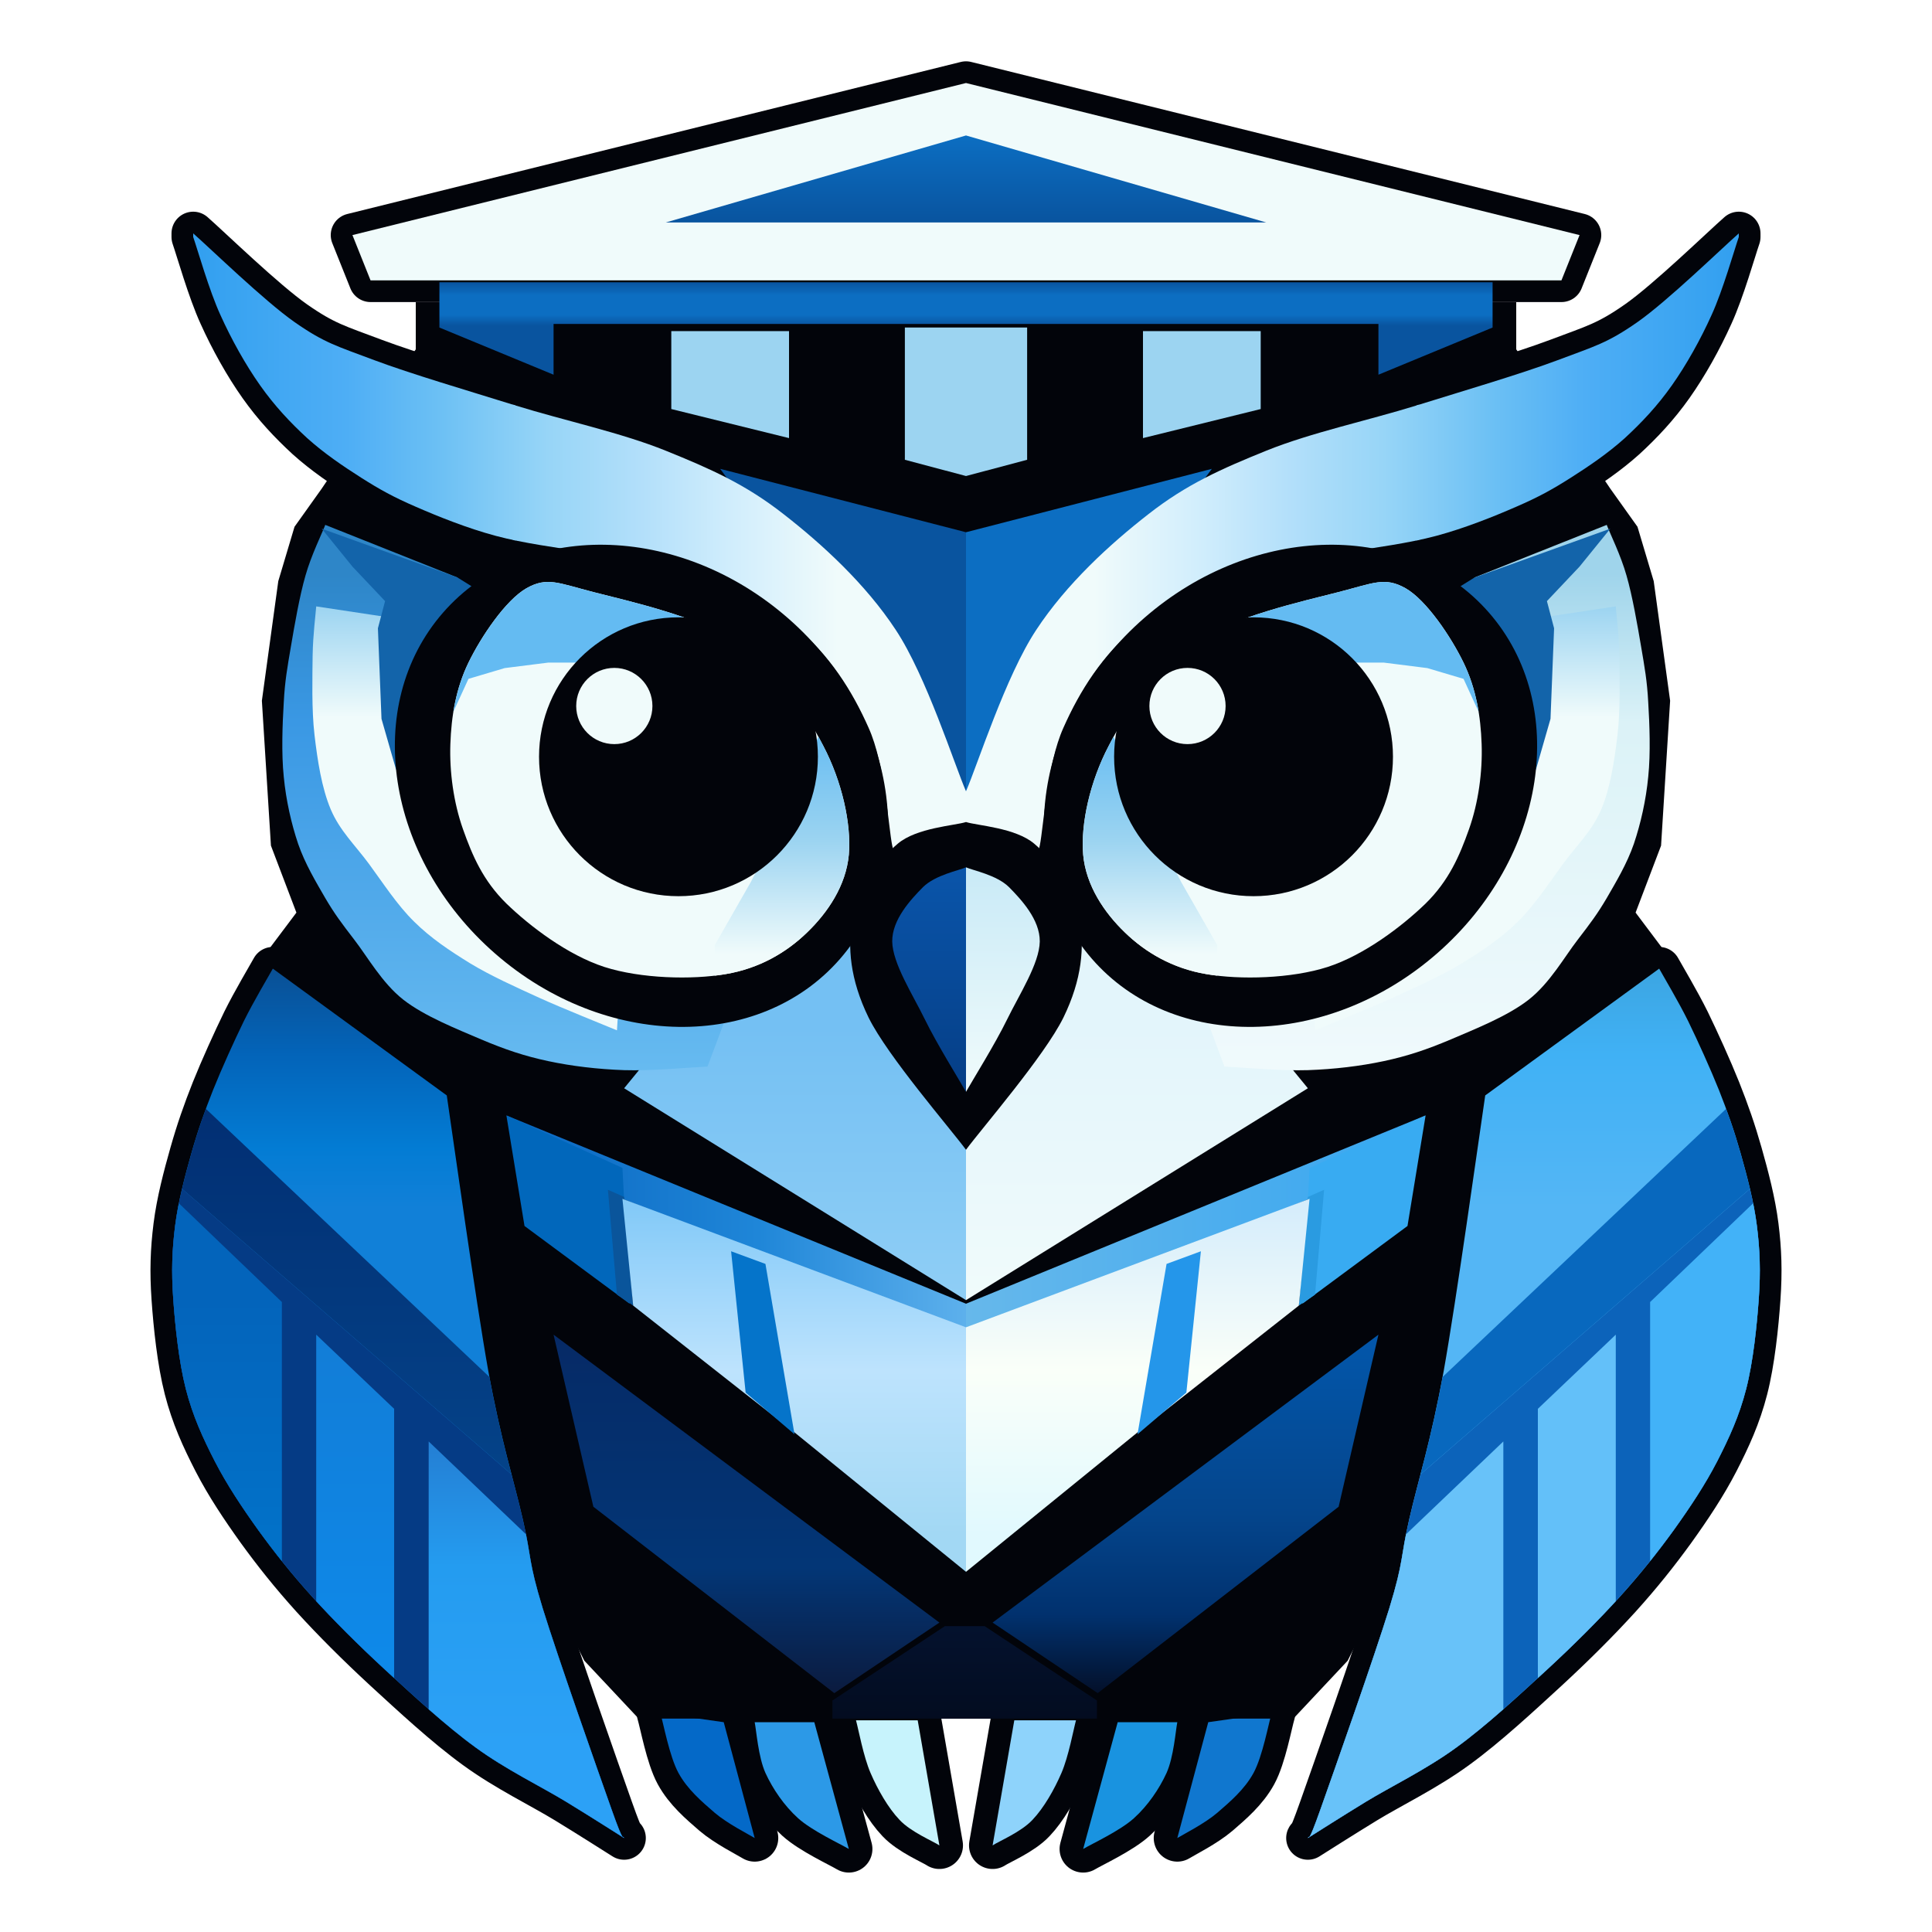
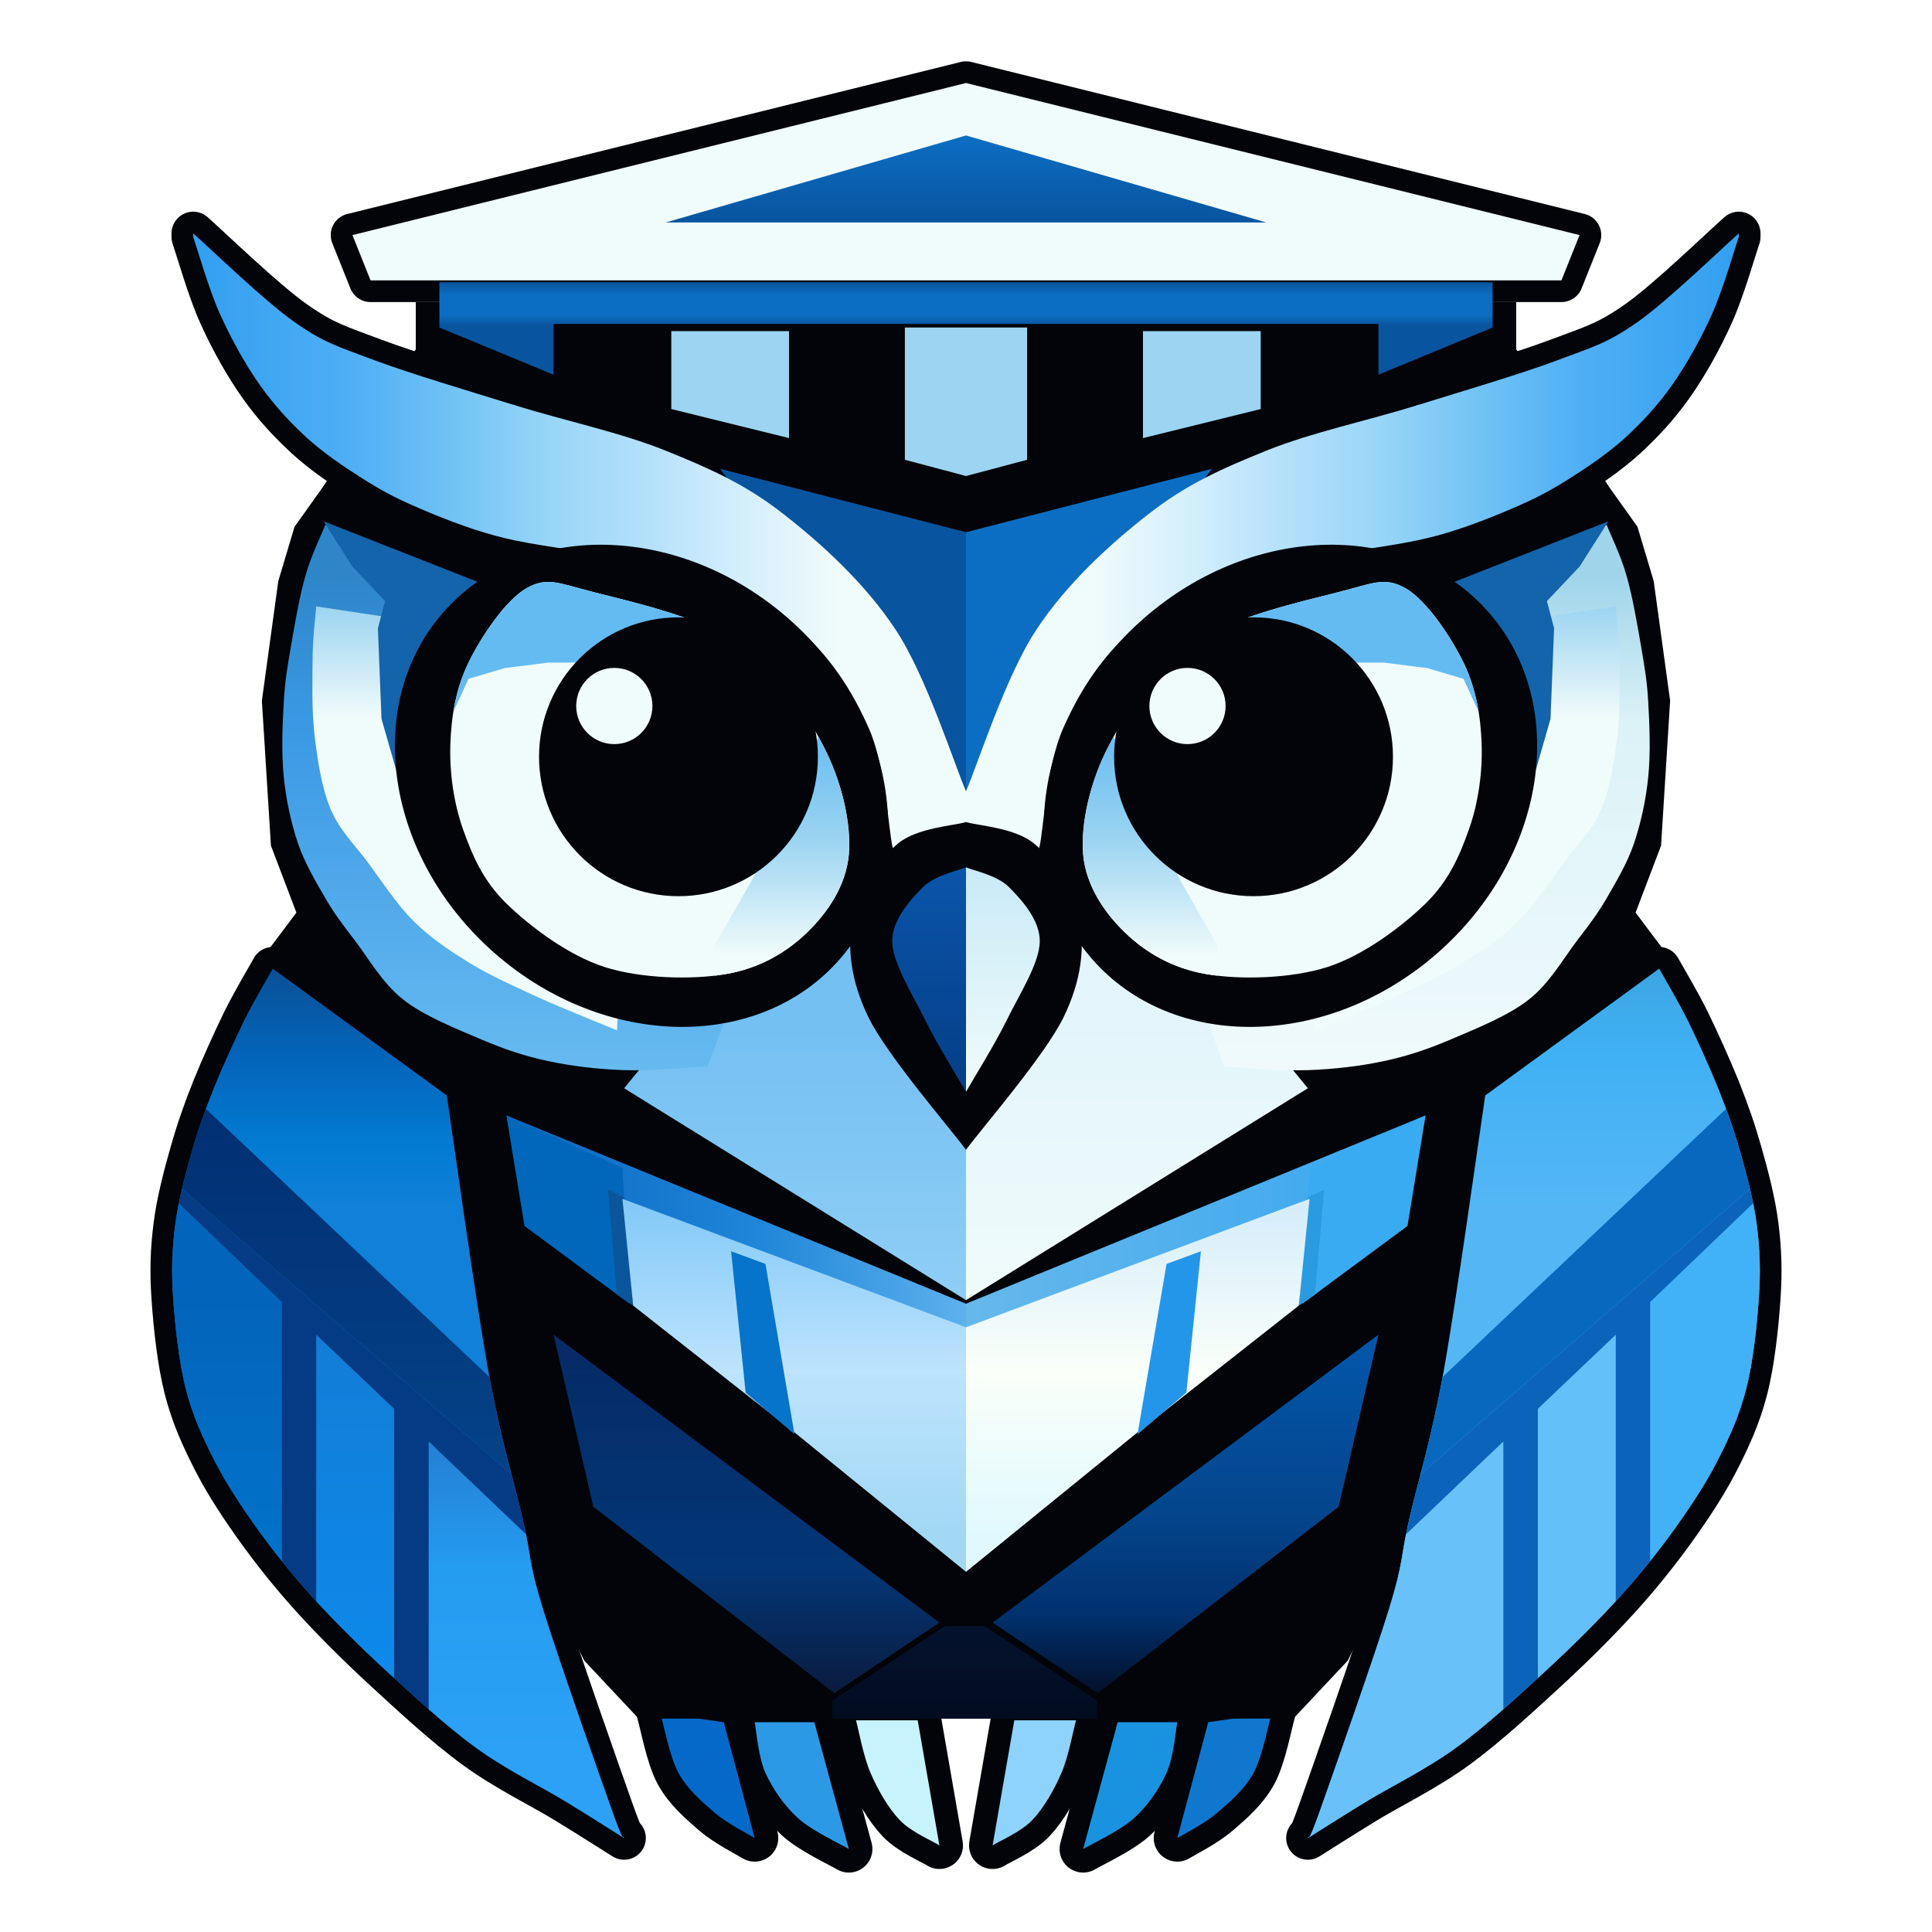
<svg xmlns="http://www.w3.org/2000/svg" viewBox="0 0 1024 1024" role="img" aria-labelledby="agora-owl-title">
  <defs>
    <linearGradient id="g-shield-l" gradientUnits="userSpaceOnUse" x1="21.7" y1="544.2" x2="21.7" y2="688.2">
      <stop offset="0" stop-color="#74C0F3" />
      <stop offset="1" stop-color="#8FCEF5" />
    </linearGradient>
    <linearGradient id="g-shield-r" gradientUnits="userSpaceOnUse" x1="21.7" y1="544.2" x2="21.7" y2="688.2">
      <stop offset="0" stop-color="#E3F5FB" />
      <stop offset="1" stop-color="#F0FBFB" />
    </linearGradient>
    <linearGradient id="g-collar-l" gradientUnits="userSpaceOnUse" x1="268.4" y1="16.2" x2="511.3" y2="16.2">
      <stop offset="0" stop-color="#0A66C0" />
      <stop offset="0.55" stop-color="#1F86D8" />
      <stop offset="1" stop-color="#5DB0EC" />
    </linearGradient>
    <linearGradient id="g-collar-r-r" gradientUnits="userSpaceOnUse" x1="755.6" y1="16.2" x2="512.7" y2="16.2">
      <stop offset="0" stop-color="#38A6F0" />
      <stop offset="1" stop-color="#66B8EB" />
    </linearGradient>
    <linearGradient id="g-bib-l" gradientUnits="userSpaceOnUse" x1="21.7" y1="640.2" x2="21.7" y2="813">
      <stop offset="0" stop-color="#84CAF8" />
      <stop offset="0.5" stop-color="#BDE3FD" />
      <stop offset="1" stop-color="#A2D8F4" />
    </linearGradient>
    <linearGradient id="g-bib-r" gradientUnits="userSpaceOnUse" x1="21.7" y1="640.2" x2="21.7" y2="813">
      <stop offset="0" stop-color="#D6EDFB" />
      <stop offset="0.5" stop-color="#FAFFF9" />
      <stop offset="1" stop-color="#E1F9FE" />
    </linearGradient>
    <linearGradient id="g-navy-l" gradientUnits="userSpaceOnUse" x1="21.7" y1="707.4" x2="21.7" y2="897.4">
      <stop offset="0" stop-color="#062A66" />
      <stop offset="0.65" stop-color="#033676" />
      <stop offset="1" stop-color="#0B1B3F" />
    </linearGradient>
    <linearGradient id="g-navy-r" gradientUnits="userSpaceOnUse" x1="21.7" y1="707.4" x2="21.7" y2="897.4">
      <stop offset="0" stop-color="#0357AB" />
      <stop offset="0.5" stop-color="#04458C" />
      <stop offset="0.78" stop-color="#01316E" />
      <stop offset="1" stop-color="#03102A" />
    </linearGradient>
    <linearGradient id="g-belly" gradientUnits="userSpaceOnUse" x1="21.7" y1="861" x2="21.7" y2="910.9">
      <stop offset="0" stop-color="#04122E" />
      <stop offset="1" stop-color="#030C20" />
    </linearGradient>
    <clipPath id="clip-wing-l">
      <path d="M144.6,513.4C142,518.1 134.5,530.6 129.2,541.3C124,552 117.6,566.1 112.9,577.8C108.3,589.4 104.8,599.4 101.4,611.4C98,623.4 94.4,637 92.8,649.8C91.2,662.6 90.8,673.8 91.8,688.2C92.8,702.6 94.8,721.8 98.5,736.2C102.2,750.6 107.5,762.1 113.9,774.6C120.3,787 128.3,799 136.9,811C145.6,823 154.5,834.2 165.7,846.6C176.9,858.9 189.7,871.7 204.1,885C218.5,898.2 236.1,914.6 252.1,926.2C268.1,937.9 287,947 300.1,955C313.2,963 325.7,971 330.8,974.2L330.8,974.2C329.7,971.7 331.3,979.2 324.1,958.9C316.9,938.6 295.5,877.9 287.6,852.3C279.8,826.7 281.9,826.2 277.1,805.3C272.3,784.3 265.6,764 258.8,726.6C252.1,689.1 240.4,605 236.8,580.6L144.6,513.4Z" />
    </clipPath>
    <linearGradient id="g-wtop" gradientUnits="userSpaceOnUse" x1="21.7" y1="515.4" x2="21.7" y2="640.2">
      <stop offset="0" stop-color="#095197" />
      <stop offset="0.35" stop-color="#0364B9" />
      <stop offset="0.75" stop-color="#037CD4" />
      <stop offset="1" stop-color="#1180D8" />
    </linearGradient>
    <linearGradient id="g-wtop-r" gradientUnits="userSpaceOnUse" x1="21.7" y1="515.4" x2="21.7" y2="640.2">
      <stop offset="0" stop-color="#3CA6E3" />
      <stop offset="0.35" stop-color="#40B1F5" />
      <stop offset="1" stop-color="#54B6F5" />
    </linearGradient>
    <linearGradient id="g-wdiag" gradientUnits="userSpaceOnUse" x1="21.7" y1="559.5" x2="21.7" y2="814.9">
      <stop offset="0" stop-color="#012C70" />
      <stop offset="1" stop-color="#05468C" />
    </linearGradient>
    <linearGradient id="g-wsa" gradientUnits="userSpaceOnUse" x1="21.7" y1="688.2" x2="21.7" y2="813">
      <stop offset="0" stop-color="#0364BB" />
      <stop offset="1" stop-color="#0271C8" />
    </linearGradient>
    <linearGradient id="g-wsb" gradientUnits="userSpaceOnUse" x1="21.7" y1="707.4" x2="21.7" y2="880.2">
      <stop offset="0" stop-color="#127DD7" />
      <stop offset="1" stop-color="#0E89E9" />
    </linearGradient>
    <linearGradient id="g-wsc" gradientUnits="userSpaceOnUse" x1="21.7" y1="765" x2="21.7" y2="928.2">
      <stop offset="0" stop-color="#247FD4" />
      <stop offset="0.4" stop-color="#249CF0" />
      <stop offset="1" stop-color="#2CA1F6" />
    </linearGradient>
    <clipPath id="clip-wing-r">
      <path d="M879.4,513.4C882,518.1 889.5,530.6 894.8,541.3C900,552 906.4,566.1 911.1,577.8C915.7,589.4 919.2,599.4 922.6,611.4C926,623.4 929.6,637 931.2,649.8C932.8,662.6 933.2,673.8 932.2,688.2C931.2,702.6 929.2,721.8 925.5,736.2C921.8,750.6 916.5,762.1 910.1,774.6C903.7,787 895.7,799 887.1,811C878.4,823 869.5,834.2 858.3,846.6C847.1,858.9 834.3,871.7 819.9,885C805.5,898.2 787.9,914.6 771.9,926.2C755.9,937.9 737,947 723.9,955C710.8,963 698.3,971 693.2,974.2L693.2,974.2C694.3,971.7 692.7,979.2 699.9,958.9C707.1,938.6 728.5,877.9 736.4,852.3C744.2,826.7 742.1,826.2 746.9,805.3C751.7,784.3 758.4,764 765.2,726.6C771.9,689.1 783.6,605 787.2,580.6L879.4,513.4Z" />
    </clipPath>
    <linearGradient id="g-tym" gradientUnits="userSpaceOnUse" x1="21.7" y1="71.8" x2="21.7" y2="117.9">
      <stop offset="0" stop-color="#0C6EC2" />
      <stop offset="1" stop-color="#09549F" />
    </linearGradient>
    <linearGradient id="g-ent" gradientUnits="userSpaceOnUse" x1="21.7" y1="149.6" x2="21.7" y2="172.6">
      <stop offset="0" stop-color="#09549F" />
      <stop offset="0.3" stop-color="#0C6EC2" />
      <stop offset="0.75" stop-color="#0C6EC2" />
      <stop offset="1" stop-color="#09549F" />
    </linearGradient>
    <linearGradient id="g-blade-l" gradientUnits="userSpaceOnUse" x1="106.2" y1="16.2" x2="444.1" y2="16.2">
      <stop offset="0" stop-color="#33A0F0" />
      <stop offset="0.23" stop-color="#4EAEF5" />
      <stop offset="0.375" stop-color="#6CC0F4" />
      <stop offset="0.545" stop-color="#97D5F7" />
      <stop offset="0.69" stop-color="#B2DFFA" />
      <stop offset="0.83" stop-color="#D0EDFC" />
      <stop offset="1" stop-color="#F0FBFB" />
    </linearGradient>
    <linearGradient id="g-blade-r" gradientUnits="userSpaceOnUse" x1="917.8" y1="16.2" x2="579.9" y2="16.2">
      <stop offset="0" stop-color="#33A0F0" />
      <stop offset="0.23" stop-color="#4EAEF5" />
      <stop offset="0.375" stop-color="#6CC0F4" />
      <stop offset="0.545" stop-color="#97D5F7" />
      <stop offset="0.69" stop-color="#B2DFFA" />
      <stop offset="0.83" stop-color="#D0EDFC" />
      <stop offset="1" stop-color="#F0FBFB" />
    </linearGradient>
    <clipPath id="clip-tuft-l">
      <rect x="21.7" y="0" width="251.5" height="1024" />
    </clipPath>
    <clipPath id="clip-tuft-r">
      <rect x="750.8" y="0" width="254" height="1024" />
    </clipPath>
    <clipPath id="clip-brow-l">
      <rect x="271.8" y="0" width="733" height="1024" />
    </clipPath>
    <clipPath id="clip-brow-r">
      <rect x="0" y="0" width="752.2" height="1024" />
    </clipPath>
    <linearGradient id="g-cheek-l" gradientUnits="userSpaceOnUse" x1="21.7" y1="304.2" x2="21.7" y2="566.2">
      <stop offset="0" stop-color="#2E86C8" />
      <stop offset="0.3" stop-color="#3A98E4" />
      <stop offset="1" stop-color="#66BAF0" />
    </linearGradient>
    <linearGradient id="g-cheek-r" gradientUnits="userSpaceOnUse" x1="21.7" y1="304.2" x2="21.7" y2="566.2">
      <stop offset="0" stop-color="#9FD4EB" />
      <stop offset="0.3" stop-color="#DBF2F7" />
      <stop offset="1" stop-color="#F0FAFC" />
    </linearGradient>
    <linearGradient id="g-strip" gradientUnits="userSpaceOnUse" x1="21.7" y1="321.4" x2="21.7" y2="419.4">
      <stop offset="0" stop-color="#9CD4F1" />
      <stop offset="0.6" stop-color="#F0FBFB" />
      <stop offset="1" stop-color="#F0FBFB" />
    </linearGradient>
    <clipPath id="clip-sclera-l">
      <path d="M279,311.8C268,318.1 255,337.4 248.3,351.2C241.6,365 239.2,379.7 238.7,394.4C238.2,409.1 240.4,425.4 245.4,439.5C250.4,453.6 256,466.7 268.4,478.9C280.9,491 300.9,506.2 320.3,512.5C339.6,518.7 366.7,519.4 384.6,516.3C402.5,513.3 416.9,504.8 427.8,494.2C438.7,483.7 448.4,469.4 449.9,453C451.3,436.5 446.2,414.1 436.4,395.4C426.7,376.6 411.6,354.2 391.3,340.6C371,327 333.2,318.6 314.5,313.8C295.8,309 290,305.6 279,311.8Z" />
    </clipPath>
    <linearGradient id="g-scl-right" gradientUnits="userSpaceOnUse" x1="21.7" y1="385.8" x2="21.7" y2="505.8">
      <stop offset="0" stop-color="#64BBF2" />
      <stop offset="0.5" stop-color="#9CD4F1" />
      <stop offset="1" stop-color="#F0FBFB" />
    </linearGradient>
    <clipPath id="clip-sclera-r">
      <path d="M745,311.8C756,318.1 769,337.4 775.7,351.2C782.4,365 784.8,379.7 785.3,394.4C785.8,409.1 783.6,425.4 778.6,439.5C773.6,453.6 768,466.7 755.6,478.9C743.1,491 723.1,506.2 703.7,512.5C684.4,518.7 657.3,519.4 639.4,516.3C621.5,513.3 607.1,504.8 596.2,494.2C585.3,483.7 575.6,469.4 574.1,453C572.7,436.5 577.8,414.1 587.6,395.4C597.3,376.6 612.4,354.2 632.7,340.6C653,327 690.8,318.6 709.5,313.8C728.2,309 734,305.6 745,311.8Z" />
    </clipPath>
    <linearGradient id="g-beak-l" gradientUnits="userSpaceOnUse" x1="21.7" y1="459.7" x2="21.7" y2="578.7">
      <stop offset="0" stop-color="#0A55AA" />
      <stop offset="1" stop-color="#053E86" />
    </linearGradient>
    <linearGradient id="g-beak-r" gradientUnits="userSpaceOnUse" x1="21.7" y1="459.7" x2="21.7" y2="578.7">
      <stop offset="0" stop-color="#C9EAF7" />
      <stop offset="1" stop-color="#F0FBFB" />
    </linearGradient>
  </defs>
  <g id="talons">
    <path id="talon-ink-1-l" d="M350,908C351.6,913.3 354.8,930.9 359.6,939.7C364.4,948.5 372.1,955 378.8,960.8C385.6,966.6 396.4,972 400,974.2L383.6,912.8Z" fill="#02040A" stroke="#02040A" stroke-width="25" stroke-linejoin="round" />
    <path id="talon-ink-1-r" d="M674,908C672.4,913.3 669.2,930.9 664.4,939.7C659.6,948.5 651.9,955 645.2,960.8C638.4,966.6 627.6,972 624,974.2L640.4,912.8Z" fill="#02040A" stroke="#02040A" stroke-width="25" stroke-linejoin="round" />
    <path id="talon-ink-2-l" d="M400,912.8C400.9,917.3 401.9,931.2 405.7,939.7C409.6,948.2 415.6,957 423,963.7C430.4,970.4 445.4,977.3 449.9,980L431.6,912.8Z" fill="#02040A" stroke="#02040A" stroke-width="25" stroke-linejoin="round" />
    <path id="talon-ink-2-r" d="M624,912.8C623.1,917.3 622.1,931.2 618.3,939.7C614.4,948.2 608.4,957 601,963.7C593.6,970.4 578.6,977.3 574.1,980L592.4,912.8Z" fill="#02040A" stroke="#02040A" stroke-width="25" stroke-linejoin="round" />
    <path id="talon-ink-3-l" d="M453.7,911.8C455,916.5 457.6,930.9 461.4,939.7C465.2,948.5 470.7,958.2 476.8,964.6C482.8,971 494.4,975.8 497.9,978.1L486.4,911.8Z" fill="#02040A" stroke="#02040A" stroke-width="25" stroke-linejoin="round" />
    <path id="talon-ink-3-r" d="M570.3,911.8C569,916.5 566.4,930.9 562.6,939.7C558.8,948.5 553.3,958.2 547.2,964.6C541.2,971 529.6,975.8 526.1,978.1L537.6,911.8Z" fill="#02040A" stroke="#02040A" stroke-width="25" stroke-linejoin="round" />
    <path id="talon-1-l" d="M350,908C351.6,913.3 354.8,930.9 359.6,939.7C364.4,948.5 372.1,955 378.8,960.8C385.6,966.6 396.4,972 400,974.2L383.6,912.8Z" fill="#0469C8" />
    <path id="talon-1-r" d="M674,908C672.4,913.3 669.2,930.9 664.4,939.7C659.6,948.5 651.9,955 645.2,960.8C638.4,966.6 627.6,972 624,974.2L640.4,912.8Z" fill="#1077CF" />
    <path id="talon-2-l" d="M400,912.8C400.9,917.3 401.9,931.2 405.7,939.7C409.6,948.2 415.6,957 423,963.7C430.4,970.4 445.4,977.3 449.9,980L431.6,912.8Z" fill="#2C99E7" />
    <path id="talon-2-r" d="M624,912.8C623.1,917.3 622.1,931.2 618.3,939.7C614.4,948.2 608.4,957 601,963.7C593.6,970.4 578.6,977.3 574.1,980L592.4,912.8Z" fill="#1993E0" />
    <path id="talon-3-l" d="M453.7,911.8C455,916.5 457.6,930.9 461.4,939.7C465.2,948.5 470.7,958.2 476.8,964.6C482.8,971 494.4,975.8 497.9,978.1L486.4,911.8Z" fill="#C7F3FC" />
    <path id="talon-3-r" d="M570.3,911.8C569,916.5 566.4,930.9 562.6,939.7C558.8,948.5 553.3,958.2 547.2,964.6C541.2,971 529.6,975.8 526.1,978.1L537.6,911.8Z" fill="#8ED3FB" />
  </g>
  <g id="body">
    <path id="body-ink" d="M512,160.2L220.4,160.2L220.4,185.1L170.5,259L156.1,279.2L147.5,308L138.8,371.4L143.6,448.2L157.1,483.7L125.4,525.9L156.1,630.6L213.7,688.2L309.7,880.2L338.5,910.9L512,910.9L685.5,910.9L714.3,880.2L810.3,688.2L867.9,630.6L898.6,525.9L866.9,483.7L880.4,448.2L885.2,371.4L876.5,308L867.9,279.2L853.5,259L803.6,185.1L803.6,160.2Z" fill="#02040A" />
    <path id="shield-l" d="M330.8,576.8L348.1,555.7L376.9,515.4L434.5,496.2L512,496.2L512,689.1Z" fill="url(#g-shield-l)" />
    <path id="shield-r" d="M693.2,576.8L675.9,555.7L647.1,515.4L589.5,496.2L512,496.2L512,689.1Z" fill="url(#g-shield-r)" />
    <path id="collar-l" d="M268.4,591.2L512,691L512,709.3L329.9,635.4Z" fill="url(#g-collar-l)" />
    <path id="collar-r" d="M755.6,591.2L512,691L512,709.3L694.1,635.4Z" fill="url(#g-collar-r-r)" />
    <path id="collar-end-l" d="M268.4,591.2L329.9,619L333.7,691L278,649.8Z" fill="#0167BB" />
    <path d="M322.2,630.6L330.8,634.4L335.6,692L327,686.2Z" fill="#0A559B" />
    <path id="collar-end-r" d="M755.6,591.2L694.1,619L690.3,691L746,649.8Z" fill="#38ABF2" />
    <path d="M701.8,630.6L693.2,634.4L688.4,692L697,686.2Z" fill="#2A9BE1" />
    <path id="bib-l" d="M329.9,635.4L512,703.5L512,833.1L421.1,759.2L394.2,738.1L335.6,692Z" fill="url(#g-bib-l)" />
    <path id="bib-stripe-l" d="M387.5,663.2L405.7,669.9L421.1,760.2L395.2,738.1Z" fill="#0574CA" />
    <path id="bib-r" d="M694.1,635.4L512,703.5L512,833.1L602.9,759.2L629.8,738.1L688.4,692Z" fill="url(#g-bib-r)" />
    <path id="bib-stripe-r" d="M636.5,663.2L618.3,669.9L602.9,760.2L628.8,738.1Z" fill="#2496EA" />
    <path id="chevron-l" d="M293.4,707.4L497.9,860L442.2,897.4L314.5,798.6Z" fill="url(#g-navy-l)" />
    <path id="chevron-r" d="M730.6,707.4L526.1,860L581.8,897.4L709.5,798.6Z" fill="url(#g-navy-r)" />
    <path id="belly" d="M500.8,861.9L521.9,861.9L581.4,901.3L581.4,910.9L441.2,910.9L441.2,901.3Z" fill="url(#g-belly)" />
  </g>
  <g id="wings">
    <g id="wing-left" data-pivot="204.1 553.8" style="transform-box:view-box;transform-origin:204.1px 553.8px">
      <path id="wing-ink-l" d="M144.6,513.4C142,518.1 134.5,530.6 129.2,541.3C124,552 117.6,566.1 112.9,577.8C108.3,589.4 104.8,599.4 101.4,611.4C98,623.4 94.4,637 92.8,649.8C91.2,662.6 90.8,673.8 91.8,688.2C92.8,702.6 94.8,721.8 98.5,736.2C102.2,750.6 107.5,762.1 113.9,774.6C120.3,787 128.3,799 136.9,811C145.6,823 154.5,834.2 165.7,846.6C176.9,858.9 189.7,871.7 204.1,885C218.5,898.2 236.1,914.6 252.1,926.2C268.1,937.9 287,947 300.1,955C313.2,963 325.7,971 330.8,974.2L330.8,974.2C329.7,971.7 331.3,979.2 324.1,958.9C316.9,938.6 295.5,877.9 287.6,852.3C279.8,826.7 281.9,826.2 277.1,805.3C272.3,784.3 265.6,764 258.8,726.6C252.1,689.1 240.4,605 236.8,580.6L144.6,513.4Z" fill="#02040A" stroke="#02040A" stroke-width="23" stroke-linejoin="round" />
      <path id="wing-plate-l" d="M144.6,513.4C142,518.1 134.5,530.6 129.2,541.3C124,552 117.6,566.1 112.9,577.8C108.3,589.4 104.8,599.4 101.4,611.4C98,623.4 94.4,637 92.8,649.8C91.2,662.6 90.8,673.8 91.8,688.2C92.8,702.6 94.8,721.8 98.5,736.2C102.2,750.6 107.5,762.1 113.9,774.6C120.3,787 128.3,799 136.9,811C145.6,823 154.5,834.2 165.7,846.6C176.9,858.9 189.7,871.7 204.1,885C218.5,898.2 236.1,914.6 252.1,926.2C268.1,937.9 287,947 300.1,955C313.2,963 325.7,971 330.8,974.2L330.8,974.2C329.7,971.7 331.3,979.2 324.1,958.9C316.9,938.6 295.5,877.9 287.6,852.3C279.8,826.7 281.9,826.2 277.1,805.3C272.3,784.3 265.6,764 258.8,726.6C252.1,689.1 240.4,605 236.8,580.6L144.6,513.4Z" fill="url(#g-wtop)" />
      <g clip-path="url(#clip-wing-l)">
        <path d="M79.3,615.2L309.7,814.9L348.1,985.8L79.3,985.8Z" fill="#053B85" />
        <path id="wing-band-l" d="M79.3,559.5L309.7,777.4L309.7,814.9L79.3,615.2Z" fill="url(#g-wdiag)" />
        <path id="wing-stripe-a-l" d="M79.3,622.9L149.4,690.1L149.4,985.8L79.3,985.8Z" fill="url(#g-wsa)" />
        <path id="wing-stripe-b-l" d="M167.6,707.4L208.9,746.7L208.9,985.8L167.6,985.8Z" fill="url(#g-wsb)" />
        <path id="wing-stripe-c-l" d="M227.2,764L309.7,842.7L348.1,985.8L227.2,985.8Z" fill="url(#g-wsc)" />
      </g>
    </g>
    <g id="wing-right" data-pivot="819.9 553.8" style="transform-box:view-box;transform-origin:819.9px 553.8px">
      <path id="wing-ink-r" d="M879.4,513.4C882,518.1 889.5,530.6 894.8,541.3C900,552 906.4,566.1 911.1,577.8C915.7,589.4 919.2,599.4 922.6,611.4C926,623.4 929.6,637 931.2,649.8C932.8,662.6 933.2,673.8 932.2,688.2C931.2,702.6 929.2,721.8 925.5,736.2C921.8,750.6 916.5,762.1 910.1,774.6C903.7,787 895.7,799 887.1,811C878.4,823 869.5,834.2 858.3,846.6C847.1,858.9 834.3,871.7 819.9,885C805.5,898.2 787.9,914.6 771.9,926.2C755.9,937.9 737,947 723.9,955C710.8,963 698.3,971 693.2,974.2L693.2,974.2C694.3,971.7 692.7,979.2 699.9,958.9C707.1,938.6 728.5,877.9 736.4,852.3C744.2,826.7 742.1,826.2 746.9,805.3C751.7,784.3 758.4,764 765.2,726.6C771.9,689.1 783.6,605 787.2,580.6L879.4,513.4Z" fill="#02040A" stroke="#02040A" stroke-width="23" stroke-linejoin="round" />
      <path id="wing-plate-r" d="M879.4,513.4C882,518.1 889.5,530.6 894.8,541.3C900,552 906.4,566.1 911.1,577.8C915.7,589.4 919.2,599.4 922.6,611.4C926,623.4 929.6,637 931.2,649.8C932.8,662.6 933.2,673.8 932.2,688.2C931.2,702.6 929.2,721.8 925.5,736.2C921.8,750.6 916.5,762.1 910.1,774.6C903.7,787 895.7,799 887.1,811C878.4,823 869.5,834.2 858.3,846.6C847.1,858.9 834.3,871.7 819.9,885C805.5,898.2 787.9,914.6 771.9,926.2C755.9,937.9 737,947 723.9,955C710.8,963 698.3,971 693.2,974.2L693.2,974.2C694.3,971.7 692.7,979.2 699.9,958.9C707.1,938.6 728.5,877.9 736.4,852.3C744.2,826.7 742.1,826.2 746.9,805.3C751.7,784.3 758.4,764 765.2,726.6C771.9,689.1 783.6,605 787.2,580.6L879.4,513.4Z" fill="url(#g-wtop-r)" />
      <g clip-path="url(#clip-wing-r)">
        <path d="M944.7,615.2L714.3,814.9L675.9,985.8L944.7,985.8Z" fill="#0C63BA" />
        <path id="wing-band-r" d="M944.7,559.5L714.3,777.4L714.3,814.9L944.7,615.2Z" fill="#0868BE" />
        <path id="wing-stripe-a-r" d="M944.7,622.9L874.6,690.1L874.6,985.8L944.7,985.8Z" fill="#42B2F8" />
        <path id="wing-stripe-b-r" d="M856.4,707.4L815.1,746.7L815.1,985.8L856.4,985.8Z" fill="#63C0F9" />
        <path id="wing-stripe-c-r" d="M796.8,764L714.3,842.7L675.9,985.8L796.8,985.8Z" fill="#68C2F9" />
      </g>
    </g>
  </g>
  <g id="crown">
    <path d="M512,160.2L220.4,160.2L220.4,190.9L309.7,229.3L405.7,263.8L512,294.6L618.3,263.8L714.3,229.3L803.6,190.9L803.6,160.2Z" fill="#02040A" />
    <path id="pediment-ink" d="M512,44L186.8,124.6L196.4,148.6L512,148.6L827.6,148.6L837.2,124.6Z" fill="#02040A" stroke="#02040A" stroke-width="23" stroke-linejoin="round" />
    <path id="pediment" d="M512,44L186.8,124.6L196.4,148.6L512,148.6L827.6,148.6L837.2,124.6Z" fill="#F0FBFB" />
    <path id="tympanum" d="M512,71.8L352.9,117.9L512,117.9L671.1,117.9Z" fill="url(#g-tym)" />
    <path id="entablature" d="M512,149.6L232.9,149.6L232.9,173.6L293.4,198.6L293.4,171.7L512,171.7L730.6,171.7L730.6,198.6L791.1,173.6L791.1,149.6Z" fill="url(#g-ent)" />
    <path id="frieze-seg-l" d="M355.8,175.5L418.2,175.5L418.2,232.2L355.8,216.8Z" fill="#9CD4F1" />
    <path id="frieze-seg-r" d="M668.2,175.5L605.8,175.5L605.8,232.2L668.2,216.8Z" fill="#9CD4F1" />
    <path id="frieze-seg-c" d="M512,173.6L479.6,173.6L479.6,243.7L512,252.3L544.4,243.7L544.4,173.6Z" fill="#9CD4F1" />
  </g>
  <g id="ear-tufts">
    <g id="ear-tuft-left" data-pivot="273.2 251.4" style="transform-box:view-box;transform-origin:273.2px 251.4px">
      <path id="tuft-ink-l" d="M102.4,123.7C111.3,131.5 140.1,159.5 156.1,170.7C172.1,181.9 178.8,183.5 198.4,190.9C217.9,198.2 247.5,206.9 273.2,214.9C299,222.9 329.2,229.3 352.9,238.9C376.6,248.5 395,256.6 415.3,272.5C435.6,288.3 458.7,309.4 474.8,333.9C491,358.4 505.8,405.1 512,419.4L512,453.9L474.8,455.8L472.9,448.2C470.8,437.8 469.1,405.1 460.4,385.8C451.8,366.4 439.5,346.6 421.1,332C402.7,317.4 368.6,305 350,298.4C331.5,291.8 324.3,295 309.7,292.6C295.2,290.2 277.6,288 262.7,284C247.8,280 232.3,273.8 220.4,268.6C208.6,263.5 201.2,259.4 191.6,253.3C182,247.2 171.8,240.3 162.8,232.2C153.9,224 145.6,215.2 137.9,204.3C130.2,193.4 122.7,180 116.8,166.9C110.8,153.8 104.8,132.5 102.4,125.6Z" fill="#02040A" stroke="#02040A" stroke-width="23" stroke-linejoin="round" />
      <path id="tuft-l" d="M102.4,123.7C111.3,131.5 140.1,159.5 156.1,170.7C172.1,181.9 178.8,183.5 198.4,190.9C217.9,198.2 247.5,206.9 273.2,214.9C299,222.9 329.2,229.3 352.9,238.9C376.6,248.5 395,256.6 415.3,272.5C435.6,288.3 458.7,309.4 474.8,333.9C491,358.4 505.8,405.1 512,419.4L512,453.9L474.8,455.8L472.9,448.2C470.8,437.8 469.1,405.1 460.4,385.8C451.8,366.4 439.5,346.6 421.1,332C402.7,317.4 368.6,305 350,298.4C331.5,291.8 324.3,295 309.7,292.6C295.2,290.2 277.6,288 262.7,284C247.8,280 232.3,273.8 220.4,268.6C208.6,263.5 201.2,259.4 191.6,253.3C182,247.2 171.8,240.3 162.8,232.2C153.9,224 145.6,215.2 137.9,204.3C130.2,193.4 122.7,180 116.8,166.9C110.8,153.8 104.8,132.5 102.4,125.6Z" fill="url(#g-blade-l)" clip-path="url(#clip-tuft-l)" />
    </g>
    <g id="ear-tuft-right" data-pivot="750.8 251.4" style="transform-box:view-box;transform-origin:750.8px 251.4px">
      <path id="tuft-ink-r" d="M921.6,123.7C912.7,131.5 883.9,159.5 867.9,170.7C851.9,181.9 845.2,183.5 825.6,190.9C806.1,198.2 776.5,206.9 750.8,214.9C725,222.9 694.8,229.3 671.1,238.9C647.4,248.5 629,256.6 608.7,272.5C588.4,288.3 565.3,309.4 549.2,333.9C533,358.4 518.2,405.1 512,419.4L512,453.9L549.2,455.8L551.1,448.2C553.2,437.8 554.9,405.1 563.6,385.8C572.2,366.4 584.5,346.6 602.9,332C621.3,317.4 655.4,305 674,298.4C692.5,291.8 699.7,295 714.3,292.6C728.8,290.2 746.4,288 761.3,284C776.2,280 791.7,273.8 803.6,268.6C815.4,263.5 822.8,259.4 832.4,253.3C842,247.2 852.2,240.3 861.2,232.2C870.1,224 878.4,215.2 886.1,204.3C893.8,193.4 901.3,180 907.2,166.9C913.2,153.8 919.2,132.5 921.6,125.6Z" fill="#02040A" stroke="#02040A" stroke-width="23" stroke-linejoin="round" />
      <path id="tuft-r" d="M921.6,123.7C912.7,131.5 883.9,159.5 867.9,170.7C851.9,181.9 845.2,183.5 825.6,190.9C806.1,198.2 776.5,206.9 750.8,214.9C725,222.9 694.8,229.3 671.1,238.9C647.4,248.5 629,256.6 608.7,272.5C588.4,288.3 565.3,309.4 549.2,333.9C533,358.4 518.2,405.1 512,419.4L512,453.9L549.2,455.8L551.1,448.2C553.2,437.8 554.9,405.1 563.6,385.8C572.2,366.4 584.5,346.6 602.9,332C621.3,317.4 655.4,305 674,298.4C692.5,291.8 699.7,295 714.3,292.6C728.8,290.2 746.4,288 761.3,284C776.2,280 791.7,273.8 803.6,268.6C815.4,263.5 822.8,259.4 832.4,253.3C842,247.2 852.2,240.3 861.2,232.2C870.1,224 878.4,215.2 886.1,204.3C893.8,193.4 901.3,180 907.2,166.9C913.2,153.8 919.2,132.5 921.6,125.6Z" fill="url(#g-blade-r)" clip-path="url(#clip-tuft-r)" />
    </g>
  </g>
  <g id="brow">
    <path id="forehead-l" d="M381.7,248.5L512,282.1L512,427L444.1,333Z" fill="#09549F" />
    <path id="forehead-r" d="M642.3,248.5L512,282.1L512,427L579.9,333Z" fill="#0C6EC2" />
    <path id="brow-plate-l" d="M102.4,123.7C111.3,131.5 140.1,159.5 156.1,170.7C172.1,181.9 178.8,183.5 198.4,190.9C217.9,198.2 247.5,206.9 273.2,214.9C299,222.9 329.2,229.3 352.9,238.9C376.6,248.5 395,256.6 415.3,272.5C435.6,288.3 458.7,309.4 474.8,333.9C491,358.4 505.8,405.1 512,419.4L512,453.9L474.8,455.8L472.9,448.2C470.8,437.8 469.1,405.1 460.4,385.8C451.8,366.4 439.5,346.6 421.1,332C402.7,317.4 368.6,305 350,298.4C331.5,291.8 324.3,295 309.7,292.6C295.2,290.2 277.6,288 262.7,284C247.8,280 232.3,273.8 220.4,268.6C208.6,263.5 201.2,259.4 191.6,253.3C182,247.2 171.8,240.3 162.8,232.2C153.9,224 145.6,215.2 137.9,204.3C130.2,193.4 122.7,180 116.8,166.9C110.8,153.8 104.8,132.5 102.4,125.6Z" fill="url(#g-blade-l)" clip-path="url(#clip-brow-l)" />
    <path id="brow-plate-r" d="M921.6,123.7C912.7,131.5 883.9,159.5 867.9,170.7C851.9,181.9 845.2,183.5 825.6,190.9C806.1,198.2 776.5,206.9 750.8,214.9C725,222.9 694.8,229.3 671.1,238.9C647.4,248.5 629,256.6 608.7,272.5C588.4,288.3 565.3,309.4 549.2,333.9C533,358.4 518.2,405.1 512,419.4L512,453.9L549.2,455.8L551.1,448.2C553.2,437.8 554.9,405.1 563.6,385.8C572.2,366.4 584.5,346.6 602.9,332C621.3,317.4 655.4,305 674,298.4C692.5,291.8 699.7,295 714.3,292.6C728.8,290.2 746.4,288 761.3,284C776.2,280 791.7,273.8 803.6,268.6C815.4,263.5 822.8,259.4 832.4,253.3C842,247.2 852.2,240.3 861.2,232.2C870.1,224 878.4,215.2 886.1,204.3C893.8,193.4 901.3,180 907.2,166.9C913.2,153.8 919.2,132.5 921.6,125.6Z" fill="url(#g-blade-r)" clip-path="url(#clip-brow-r)" />
  </g>
  <g id="eyes">
    <g id="eye-left">
      <path id="cheek-l" d="M172.4,278.2C170.7,282.7 164.9,294.4 161.9,305.1C158.8,315.8 156.1,331.4 154.2,342.6C152.3,353.8 151,360.8 150.4,372.3C149.7,383.8 149.1,399.2 150.4,411.7C151.6,424.2 154.4,436.5 158,447.2C161.7,457.9 167.5,467.5 172.4,476C177.4,484.5 180.9,489.1 187.8,498.1C194.7,507 202.5,521 213.7,529.8C224.9,538.6 242.2,545.4 255,550.9C267.8,556.3 277.9,559.7 290.5,562.4C303.2,565.1 316.8,566.7 330.8,567.2C344.9,567.7 367.6,565.6 375,565.3L386.5,534.6L309.7,467.4L261.7,381L244.4,333L242.5,306.1Z" fill="url(#g-cheek-l)" />
      <path id="cheek-strip-l" d="M167.6,321.4C167.3,325.8 165.9,336 165.7,347.4C165.6,358.7 165.1,376 166.7,389.6C168.3,403.2 170.5,417.6 175.3,429C180.1,440.3 188.1,447.8 195.5,457.8C202.8,467.7 210.5,479.7 219.5,488.5C228.4,497.3 238.2,503.8 249.2,510.6C260.3,517.3 272.8,522.9 285.7,528.8C298.7,534.7 320.1,543.2 327,546.1L328.9,515.4L261.7,467.4L228.1,400.2L244.4,333Z" fill="url(#g-strip)" />
-       <path id="cheek-royal-l" d="M170.5,280.2L242.5,306.1L257.9,315.7L248.3,333L238.7,361.8L231,395.4L227.2,415.5L209.9,407.8L202.2,381L200.3,333L204.1,318.6L186.8,300.3Z" fill="#1364AA" />
+       <path id="cheek-royal-l" d="M171.5,276.3L258.8,310.6L252.1,333L238.7,361.8L231,395.4L227.2,415.5L209.9,407.8L202.2,381L200.3,333L204.1,318.6L186.8,300.3Z" fill="#1364AA" />
      <ellipse cx="340" cy="416.5" rx="139.6" ry="118" transform="rotate(41.1 340 416.5)" fill="#02040A" />
      <path id="sclera-l" d="M279,311.8C268,318.1 255,337.4 248.3,351.2C241.6,365 239.2,379.7 238.7,394.4C238.2,409.1 240.4,425.4 245.4,439.5C250.4,453.6 256,466.7 268.4,478.9C280.9,491 300.9,506.2 320.3,512.5C339.6,518.7 366.7,519.4 384.6,516.3C402.5,513.3 416.9,504.8 427.8,494.2C438.7,483.7 448.4,469.4 449.9,453C451.3,436.5 446.2,414.1 436.4,395.4C426.7,376.6 411.6,354.2 391.3,340.6C371,327 333.2,318.6 314.5,313.8C295.8,309 290,305.6 279,311.8Z" fill="#F0FBFB" />
      <g clip-path="url(#clip-sclera-l)">
        <path d="M237.7,382.9L248.3,359.8L267.5,354.1L290.5,351.2L306.8,351.2L313.6,357.9L330.8,352.2L359.6,354.1L405.7,365.6L420.1,375.2L444.1,304.2L352.9,285L213.7,285Z" fill="#64BBF2" />
        <path d="M436.4,383.8L420.1,424.2L398,467.4L378.8,501L378.8,539.4L482.5,539.4L482.5,383.8Z" fill="url(#g-scl-right)" />
      </g>
      <circle cx="359.6" cy="401.1" r="73.9" fill="#02040A" />
      <circle cx="325.6" cy="374.2" r="20.2" fill="#F0FBFB" />
    </g>
    <g id="eye-right">
      <path id="cheek-r" d="M851.6,278.2C853.3,282.7 859.1,294.4 862.1,305.1C865.2,315.8 867.9,331.4 869.8,342.6C871.7,353.8 873,360.8 873.6,372.3C874.3,383.8 874.9,399.2 873.6,411.7C872.4,424.2 869.6,436.5 866,447.2C862.3,457.9 856.5,467.5 851.6,476C846.6,484.5 843.1,489.1 836.2,498.1C829.3,507 821.5,521 810.3,529.8C799.1,538.6 781.8,545.4 769,550.9C756.2,556.3 746.1,559.7 733.5,562.4C720.8,565.1 707.2,566.7 693.2,567.2C679.1,567.7 656.4,565.6 649,565.3L637.5,534.6L714.3,467.4L762.3,381L779.6,333L781.5,306.1Z" fill="url(#g-cheek-r)" />
      <path id="cheek-strip-r" d="M856.4,321.4C856.7,325.8 858.1,336 858.3,347.4C858.4,358.7 858.9,376 857.3,389.6C855.7,403.2 853.5,417.6 848.7,429C843.9,440.3 835.9,447.8 828.5,457.8C821.2,467.7 813.5,479.7 804.5,488.5C795.6,497.3 785.8,503.8 774.8,510.6C763.7,517.3 751.2,522.9 738.3,528.8C725.3,534.7 703.9,543.2 697,546.1L695.1,515.4L762.3,467.4L795.9,400.2L779.6,333Z" fill="url(#g-strip)" />
-       <path id="cheek-royal-r" d="M853.5,280.2L781.5,306.1L766.1,315.7L775.7,333L785.3,361.8L793,395.4L796.8,415.5L814.1,407.8L821.8,381L823.7,333L819.9,318.6L837.2,300.3Z" fill="#1364AA" />
+       <path id="cheek-royal-r" d="M852.5,276.3L765.2,310.6L771.9,333L785.3,361.8L793,395.4L796.8,415.5L814.1,407.8L821.8,381L823.7,333L819.9,318.6L837.2,300.3Z" fill="#1364AA" />
      <ellipse cx="684" cy="416.5" rx="139.6" ry="118" transform="rotate(-41.1 684 416.5)" fill="#02040A" />
      <path id="sclera-r" d="M745,311.8C756,318.1 769,337.4 775.7,351.2C782.4,365 784.8,379.7 785.3,394.4C785.8,409.1 783.6,425.4 778.6,439.5C773.6,453.6 768,466.7 755.6,478.9C743.1,491 723.1,506.2 703.7,512.5C684.4,518.7 657.3,519.4 639.4,516.3C621.5,513.3 607.1,504.8 596.2,494.2C585.3,483.7 575.6,469.4 574.1,453C572.7,436.5 577.8,414.1 587.6,395.4C597.3,376.6 612.4,354.2 632.7,340.6C653,327 690.8,318.6 709.5,313.8C728.2,309 734,305.6 745,311.8Z" fill="#F0FBFB" />
      <g clip-path="url(#clip-sclera-r)">
        <path d="M786.3,382.9L775.7,359.8L756.5,354.1L733.5,351.2L717.2,351.2L710.4,357.9L693.2,352.2L664.4,354.1L618.3,365.6L603.9,375.2L579.9,304.2L671.1,285L810.3,285Z" fill="#64BBF2" />
        <path d="M587.6,383.8L603.9,424.2L626,467.4L645.2,501L645.2,539.4L541.5,539.4L541.5,383.8Z" fill="url(#g-scl-right)" />
      </g>
      <circle cx="664.4" cy="401.1" r="73.9" fill="#02040A" />
      <circle cx="629.4" cy="374.2" r="20.2" fill="#F0FBFB" />
    </g>
  </g>
  <g id="beak">
    <path id="beak-ink" d="M512,435.7C506,437.6 485.8,438.7 475.8,447.2C465.8,455.7 454.4,471.2 451.8,486.6C449.2,501.9 450.4,518.9 460.4,539.4C470.5,559.8 503.4,597.8 512,609.4L512,609.4C520.6,597.8 553.5,559.8 563.6,539.4C573.6,518.9 574.8,501.9 572.2,486.6C569.6,471.2 558.2,455.7 548.2,447.2C538.2,438.7 518,437.6 512,435.7Z" fill="#02040A" />
    <path id="beak-half-l" d="M512,459.7C508.2,461.4 495.8,463.7 489.2,470.2C482.7,476.8 472.8,487.4 472.9,499C473.1,510.7 483.7,527 490.2,540.3C496.7,553.6 508.4,572.3 512,578.7Z" fill="url(#g-beak-l)" />
    <path id="beak-half-r" d="M512,459.7C515.8,461.4 528.2,463.7 534.8,470.2C541.3,476.8 551.2,487.4 551.1,499C550.9,510.7 540.3,527 533.8,540.3C527.3,553.6 515.6,572.3 512,578.7Z" fill="url(#g-beak-r)" />
  </g>
</svg>
